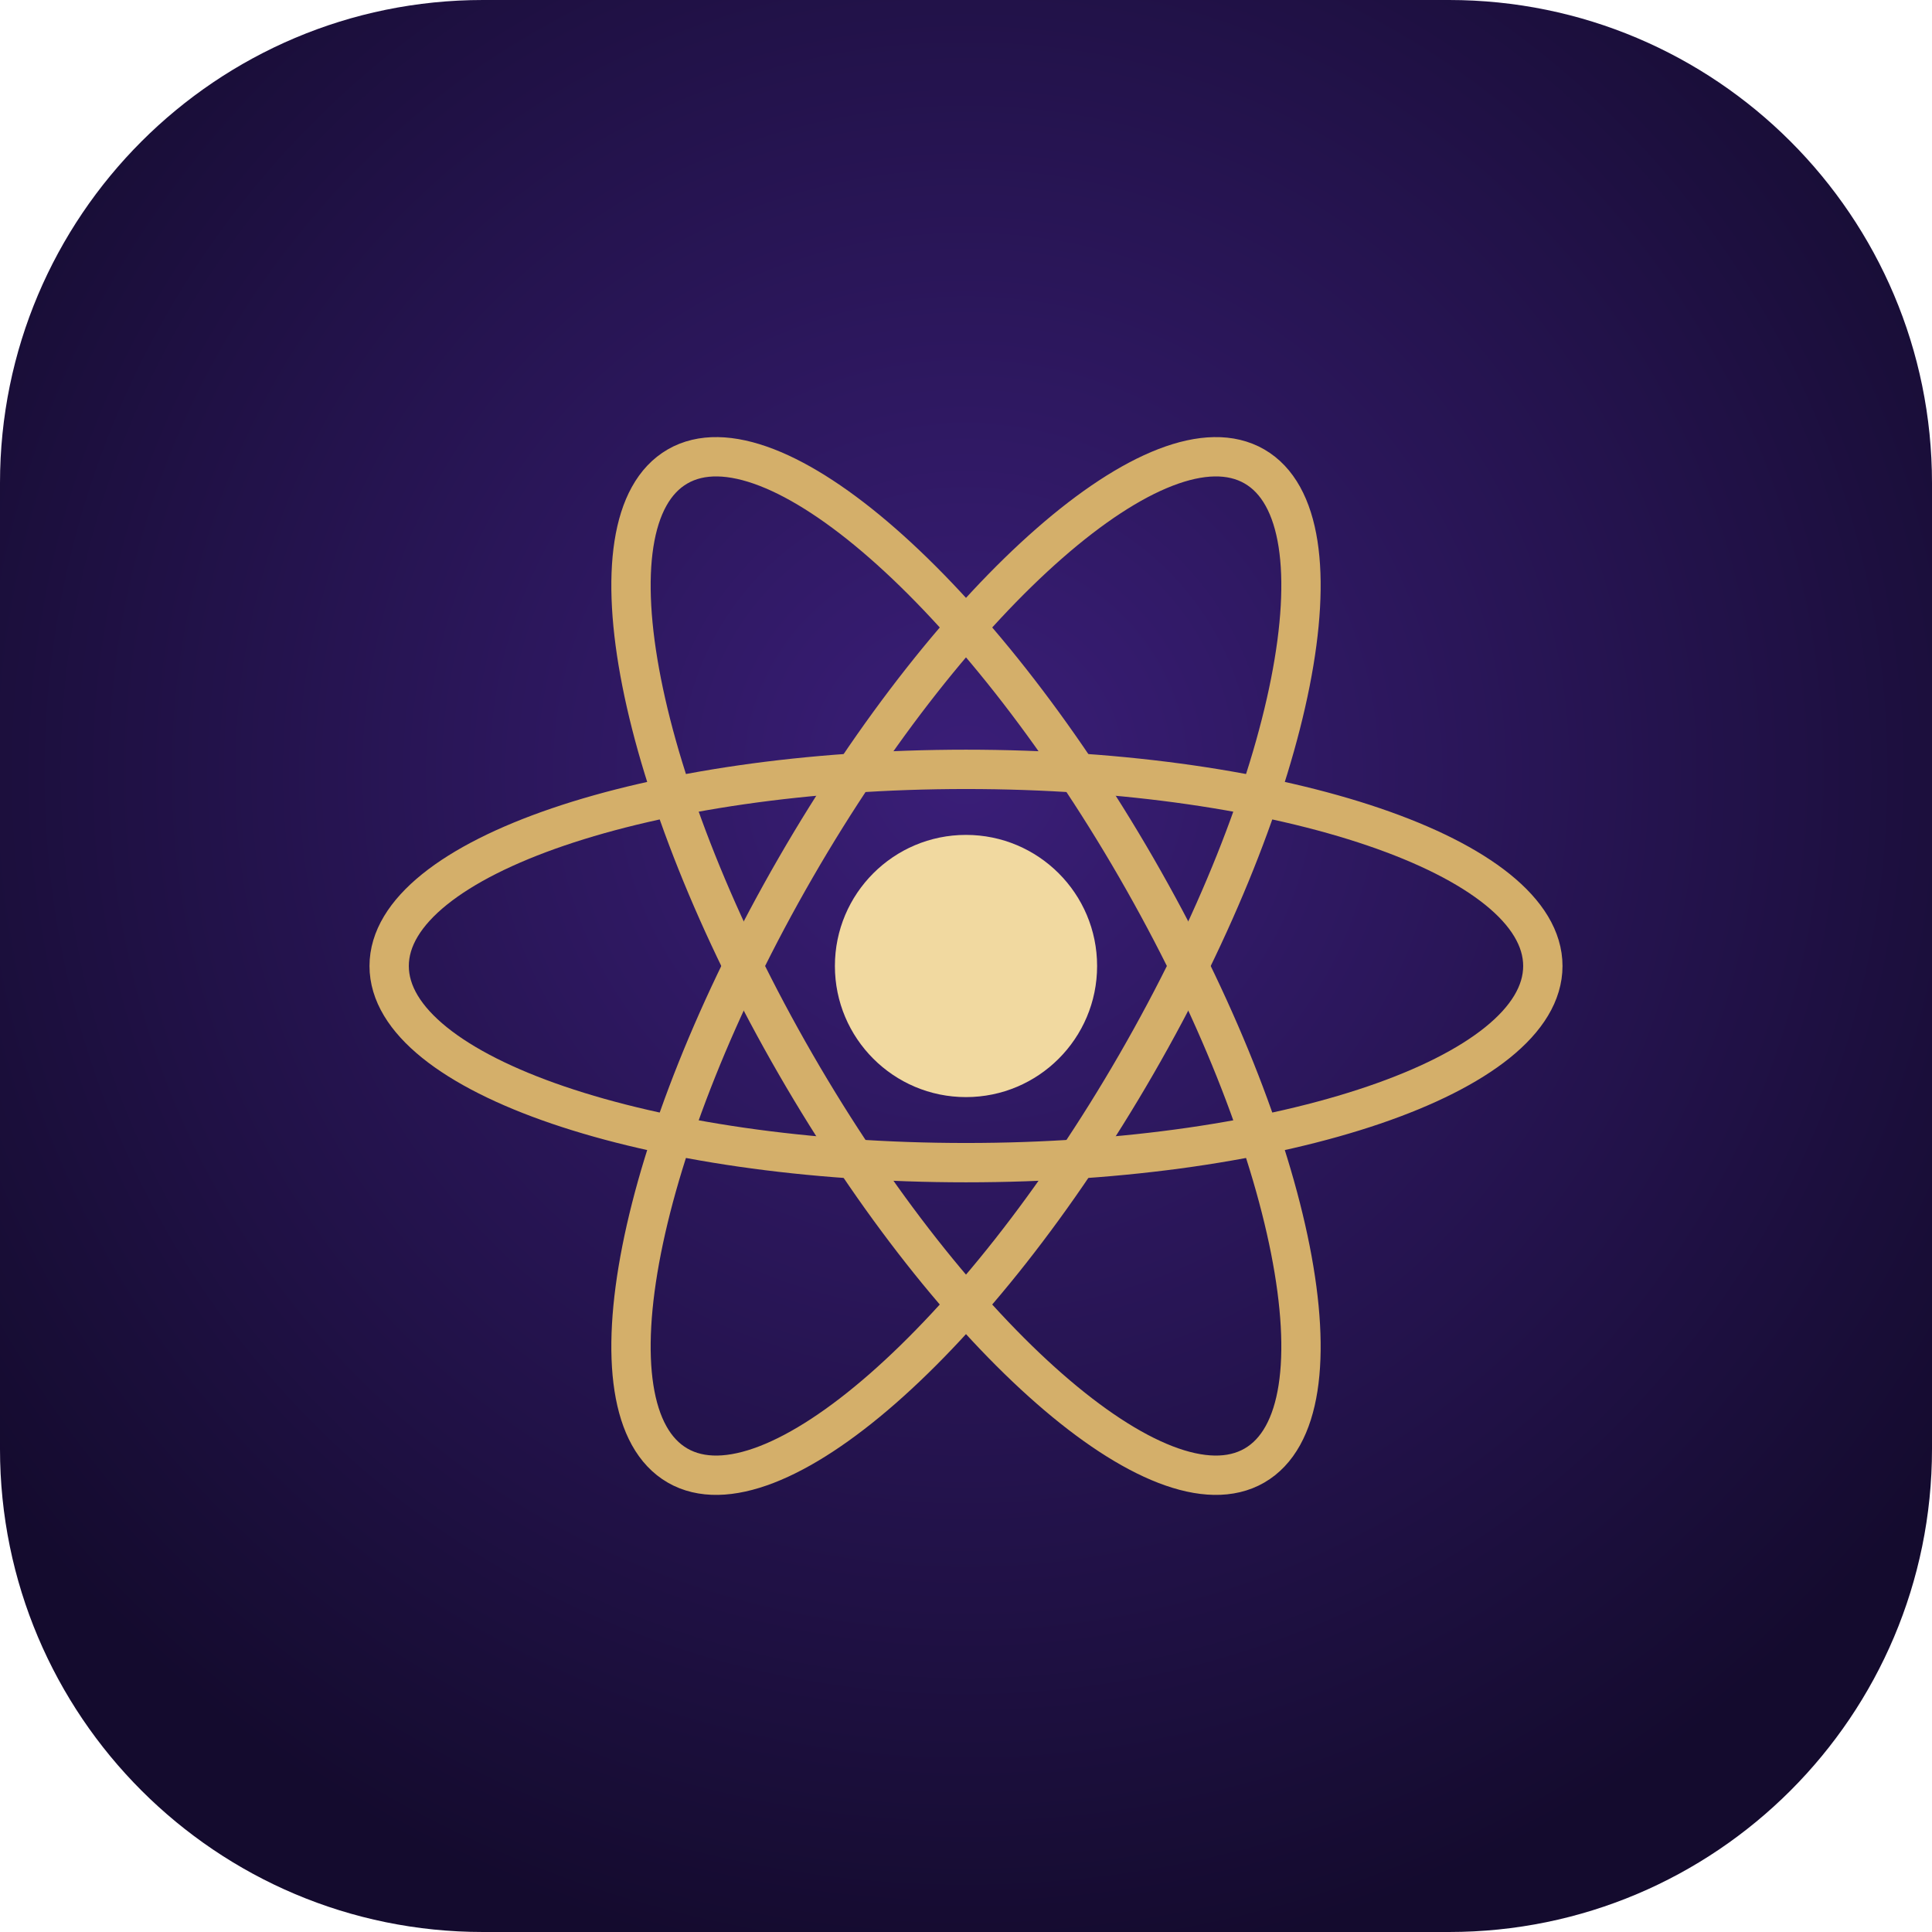
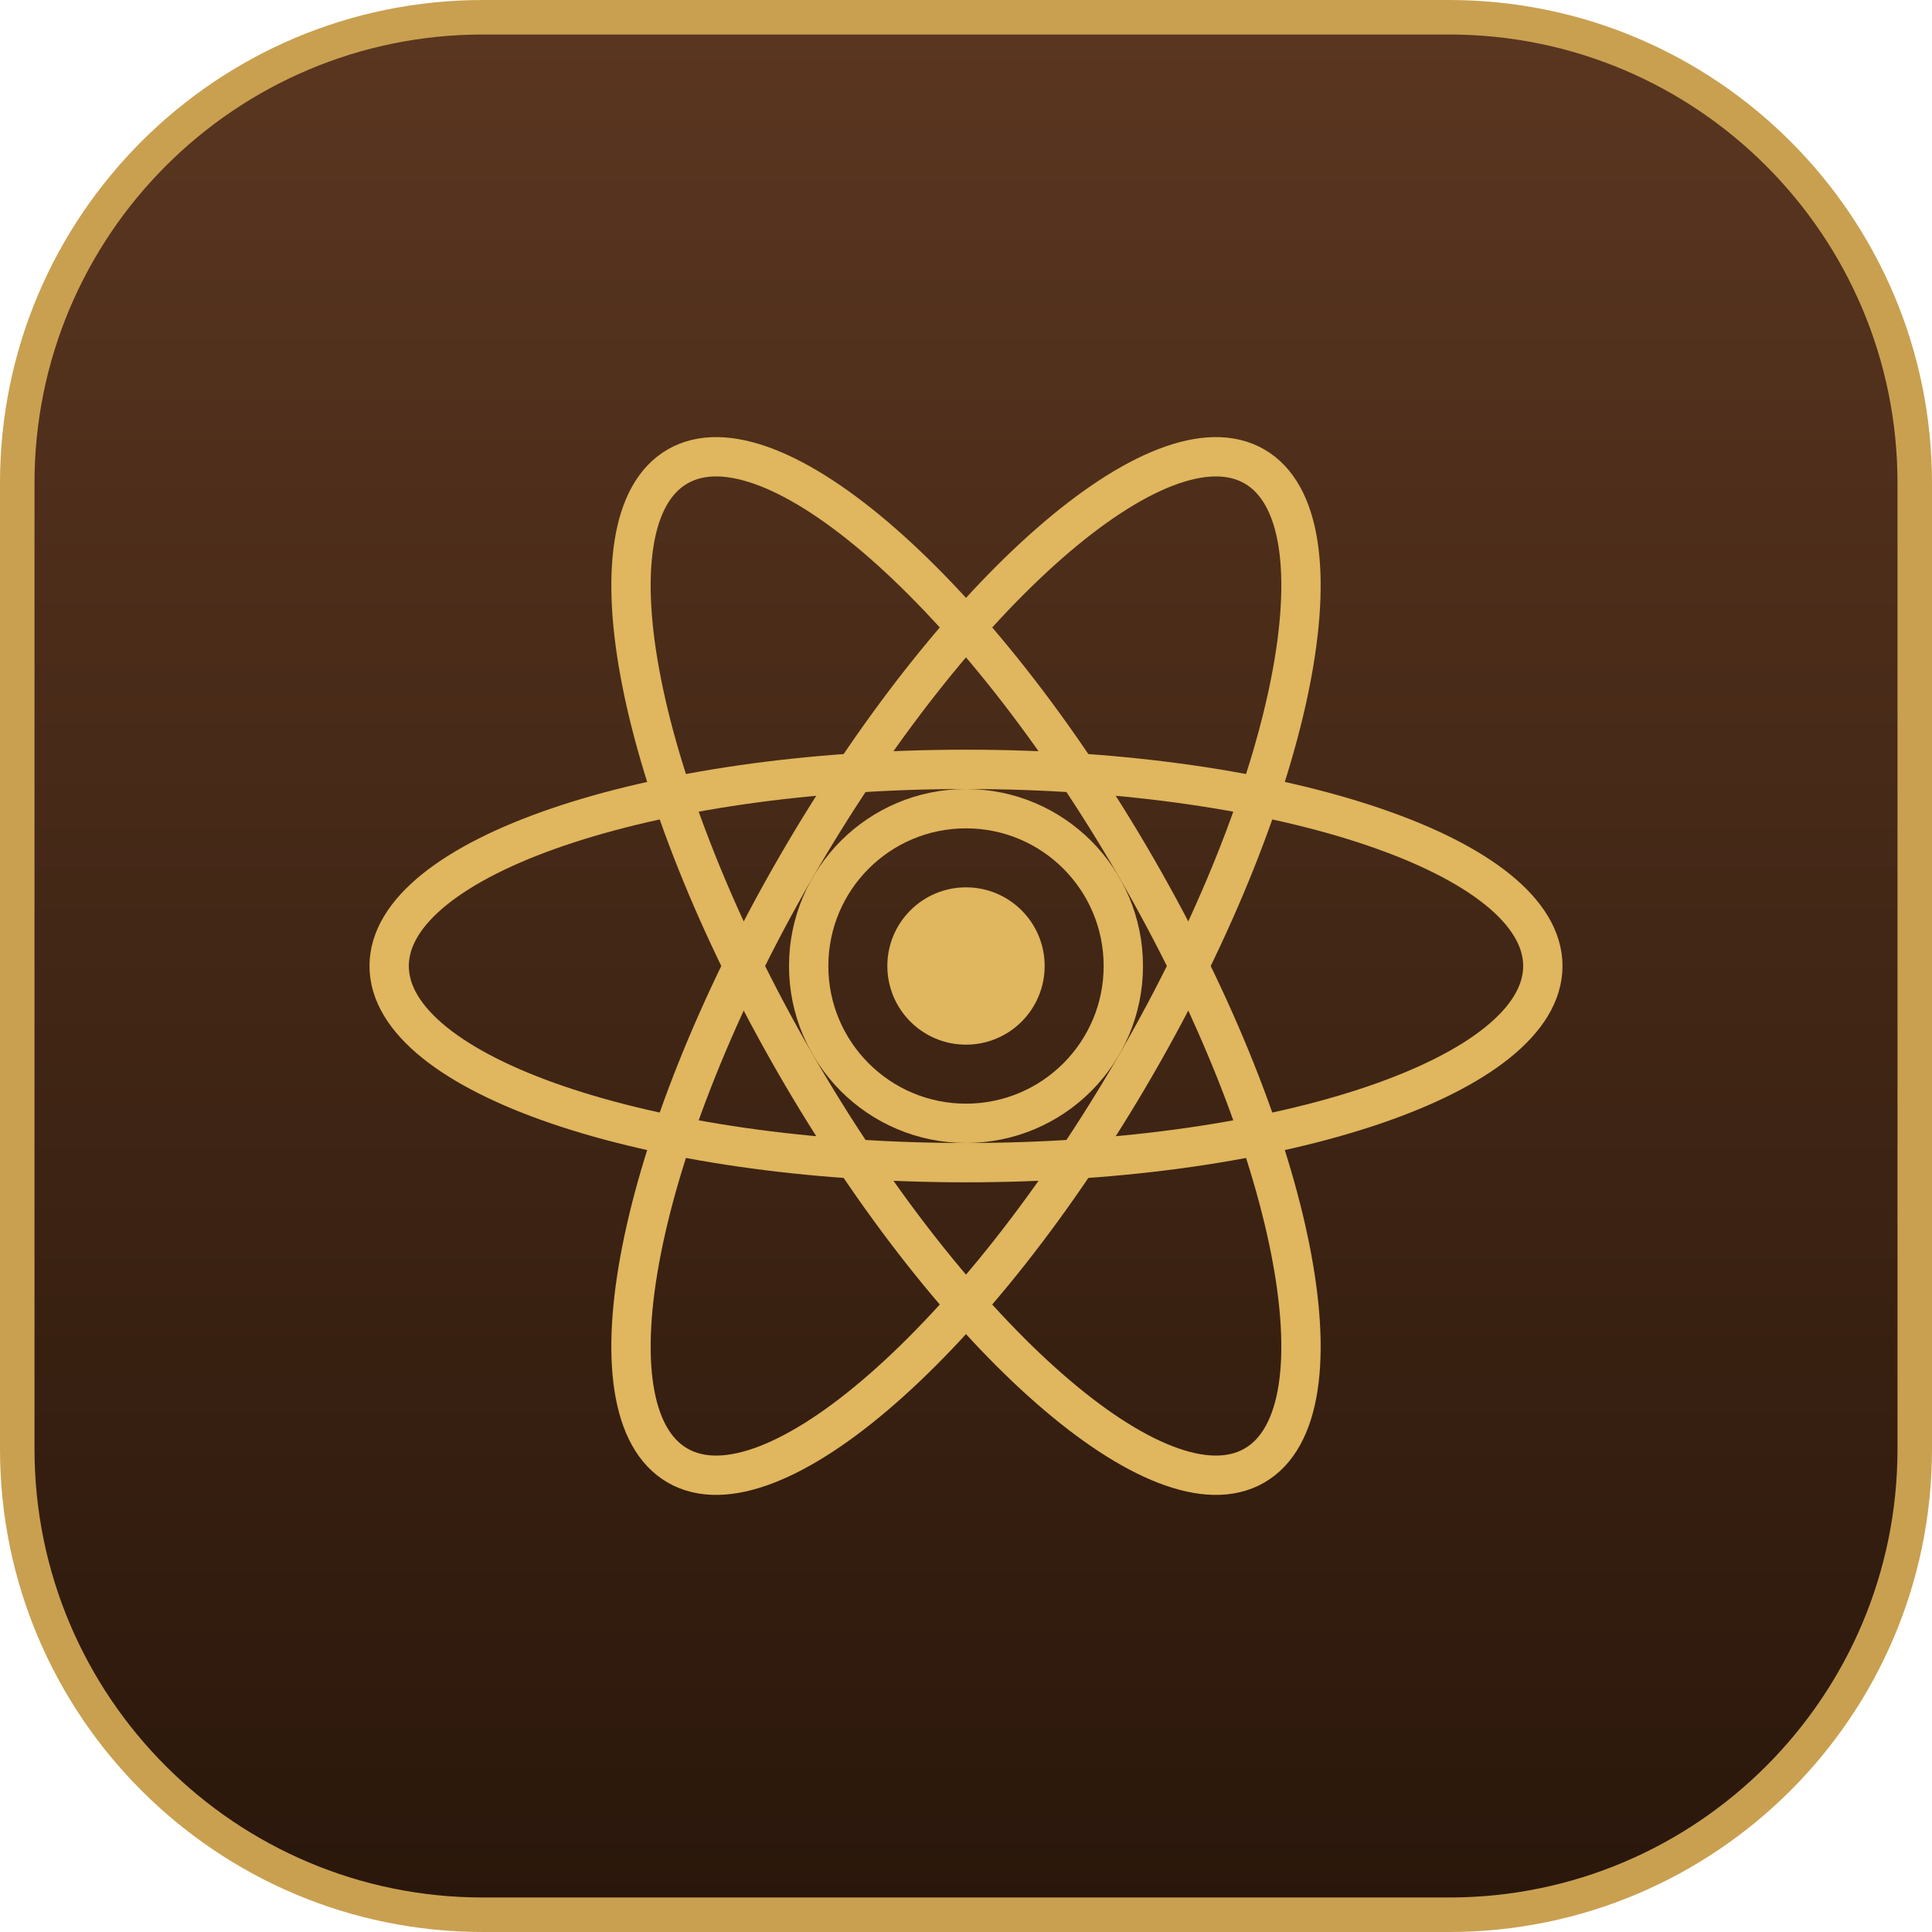
<svg xmlns="http://www.w3.org/2000/svg" width="112" height="112" viewBox="0 0 112 112">
  <defs>
-     <radialGradient id="icon-background" gradientUnits="userSpaceOnUse" cx="56.0" cy="44.8" r="87.475">
-       <stop offset="0%" stop-color="#3A1E78" />
-       <stop offset="80%" stop-color="#140B2E" />
-     </radialGradient>
+     <linearGradient id="icon-background" x1="0" y1="0" x2="0" y2="1" gradientUnits="objectBoundingBox">
+       <stop stop-color="#5A3620" />
+       <stop offset="1" stop-color="#2A170B" />
+     </linearGradient>
  </defs>
-   <rect width="112" height="112" rx="28" fill="url(#icon-background)" />
+   <rect x="1" y="1" width="110" height="110" rx="27" fill="url(#icon-background)" stroke="#C9A050" stroke-width="2" />
  <svg x="18" y="18" width="76" height="76" viewBox="0 0 100 100" fill="none">
-     <g stroke="#D4AF6A" stroke-width="3">
+     <g stroke="#E0B65E" stroke-width="3">
      <ellipse cx="50" cy="50" rx="44" ry="15" />
      <ellipse cx="50" cy="50" rx="44" ry="15" transform="rotate(60 50 50)" />
      <ellipse cx="50" cy="50" rx="44" ry="15" transform="rotate(120 50 50)" />
+       <circle cx="50" cy="50" r="12" />
    </g>
-     <circle cx="50" cy="50" r="10" fill="#F1D9A0" />
+     <circle cx="50" cy="50" r="6" fill="#E0B65E" />
  </svg>
</svg>
